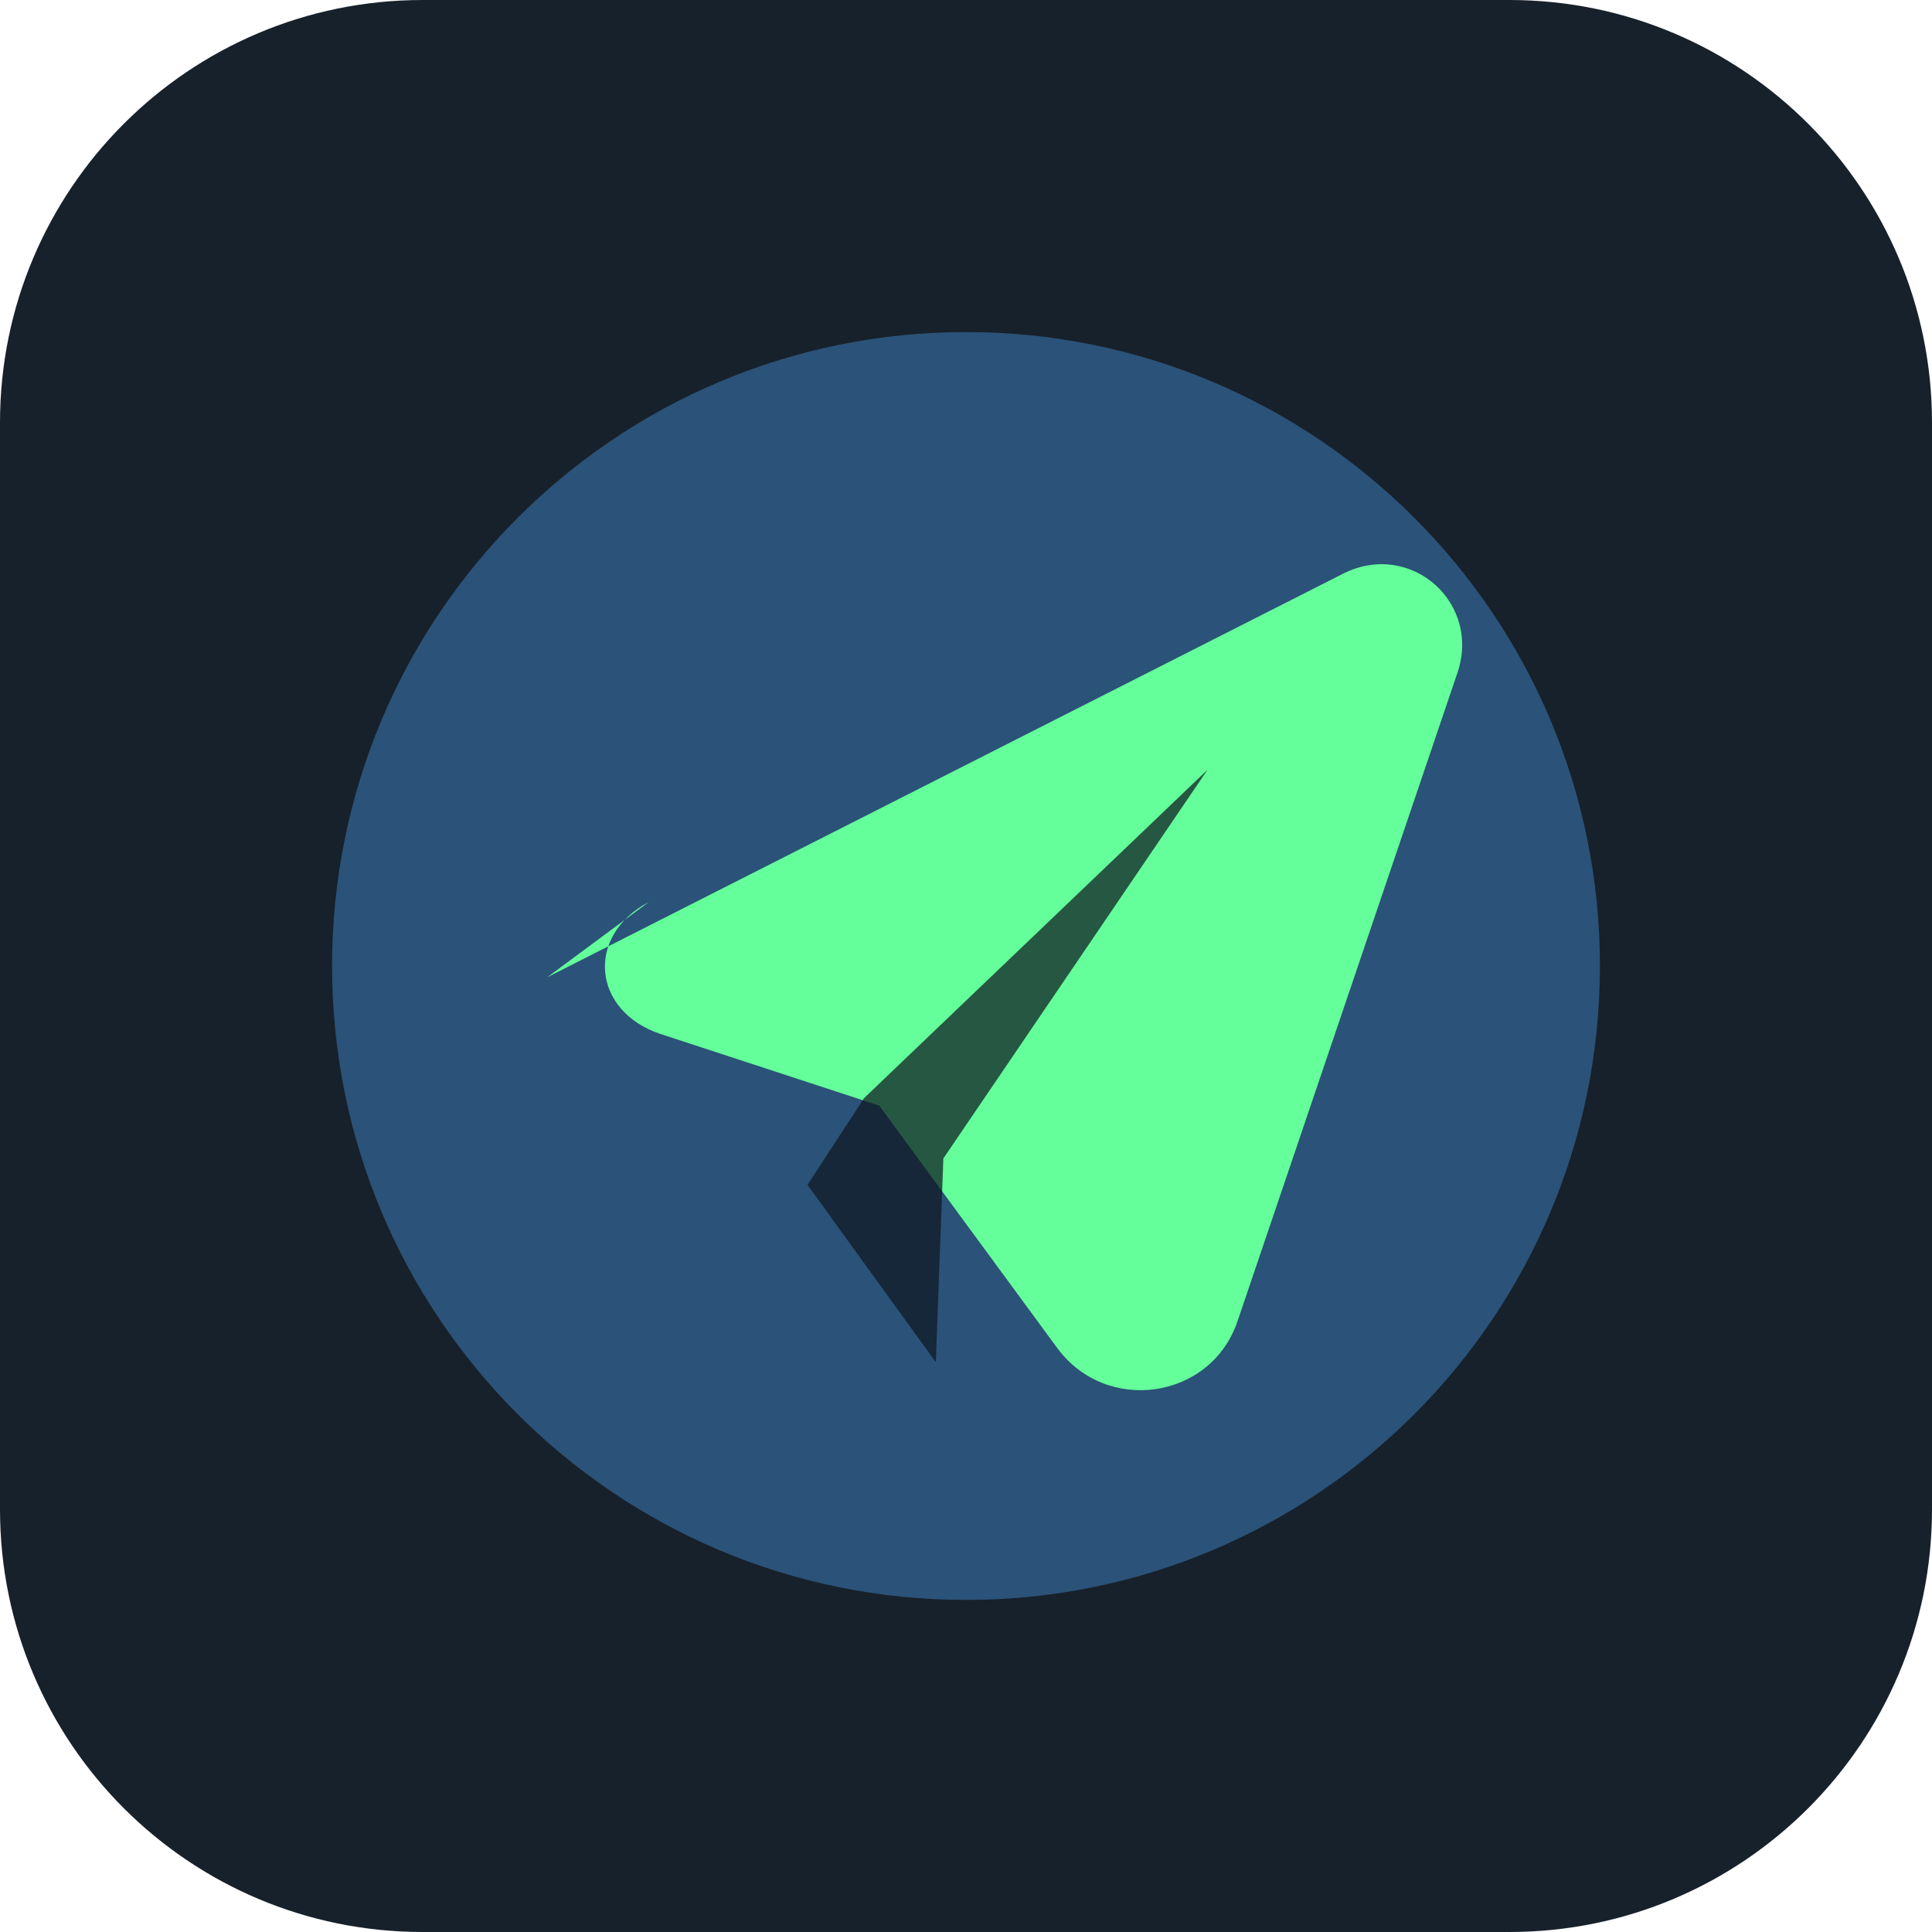
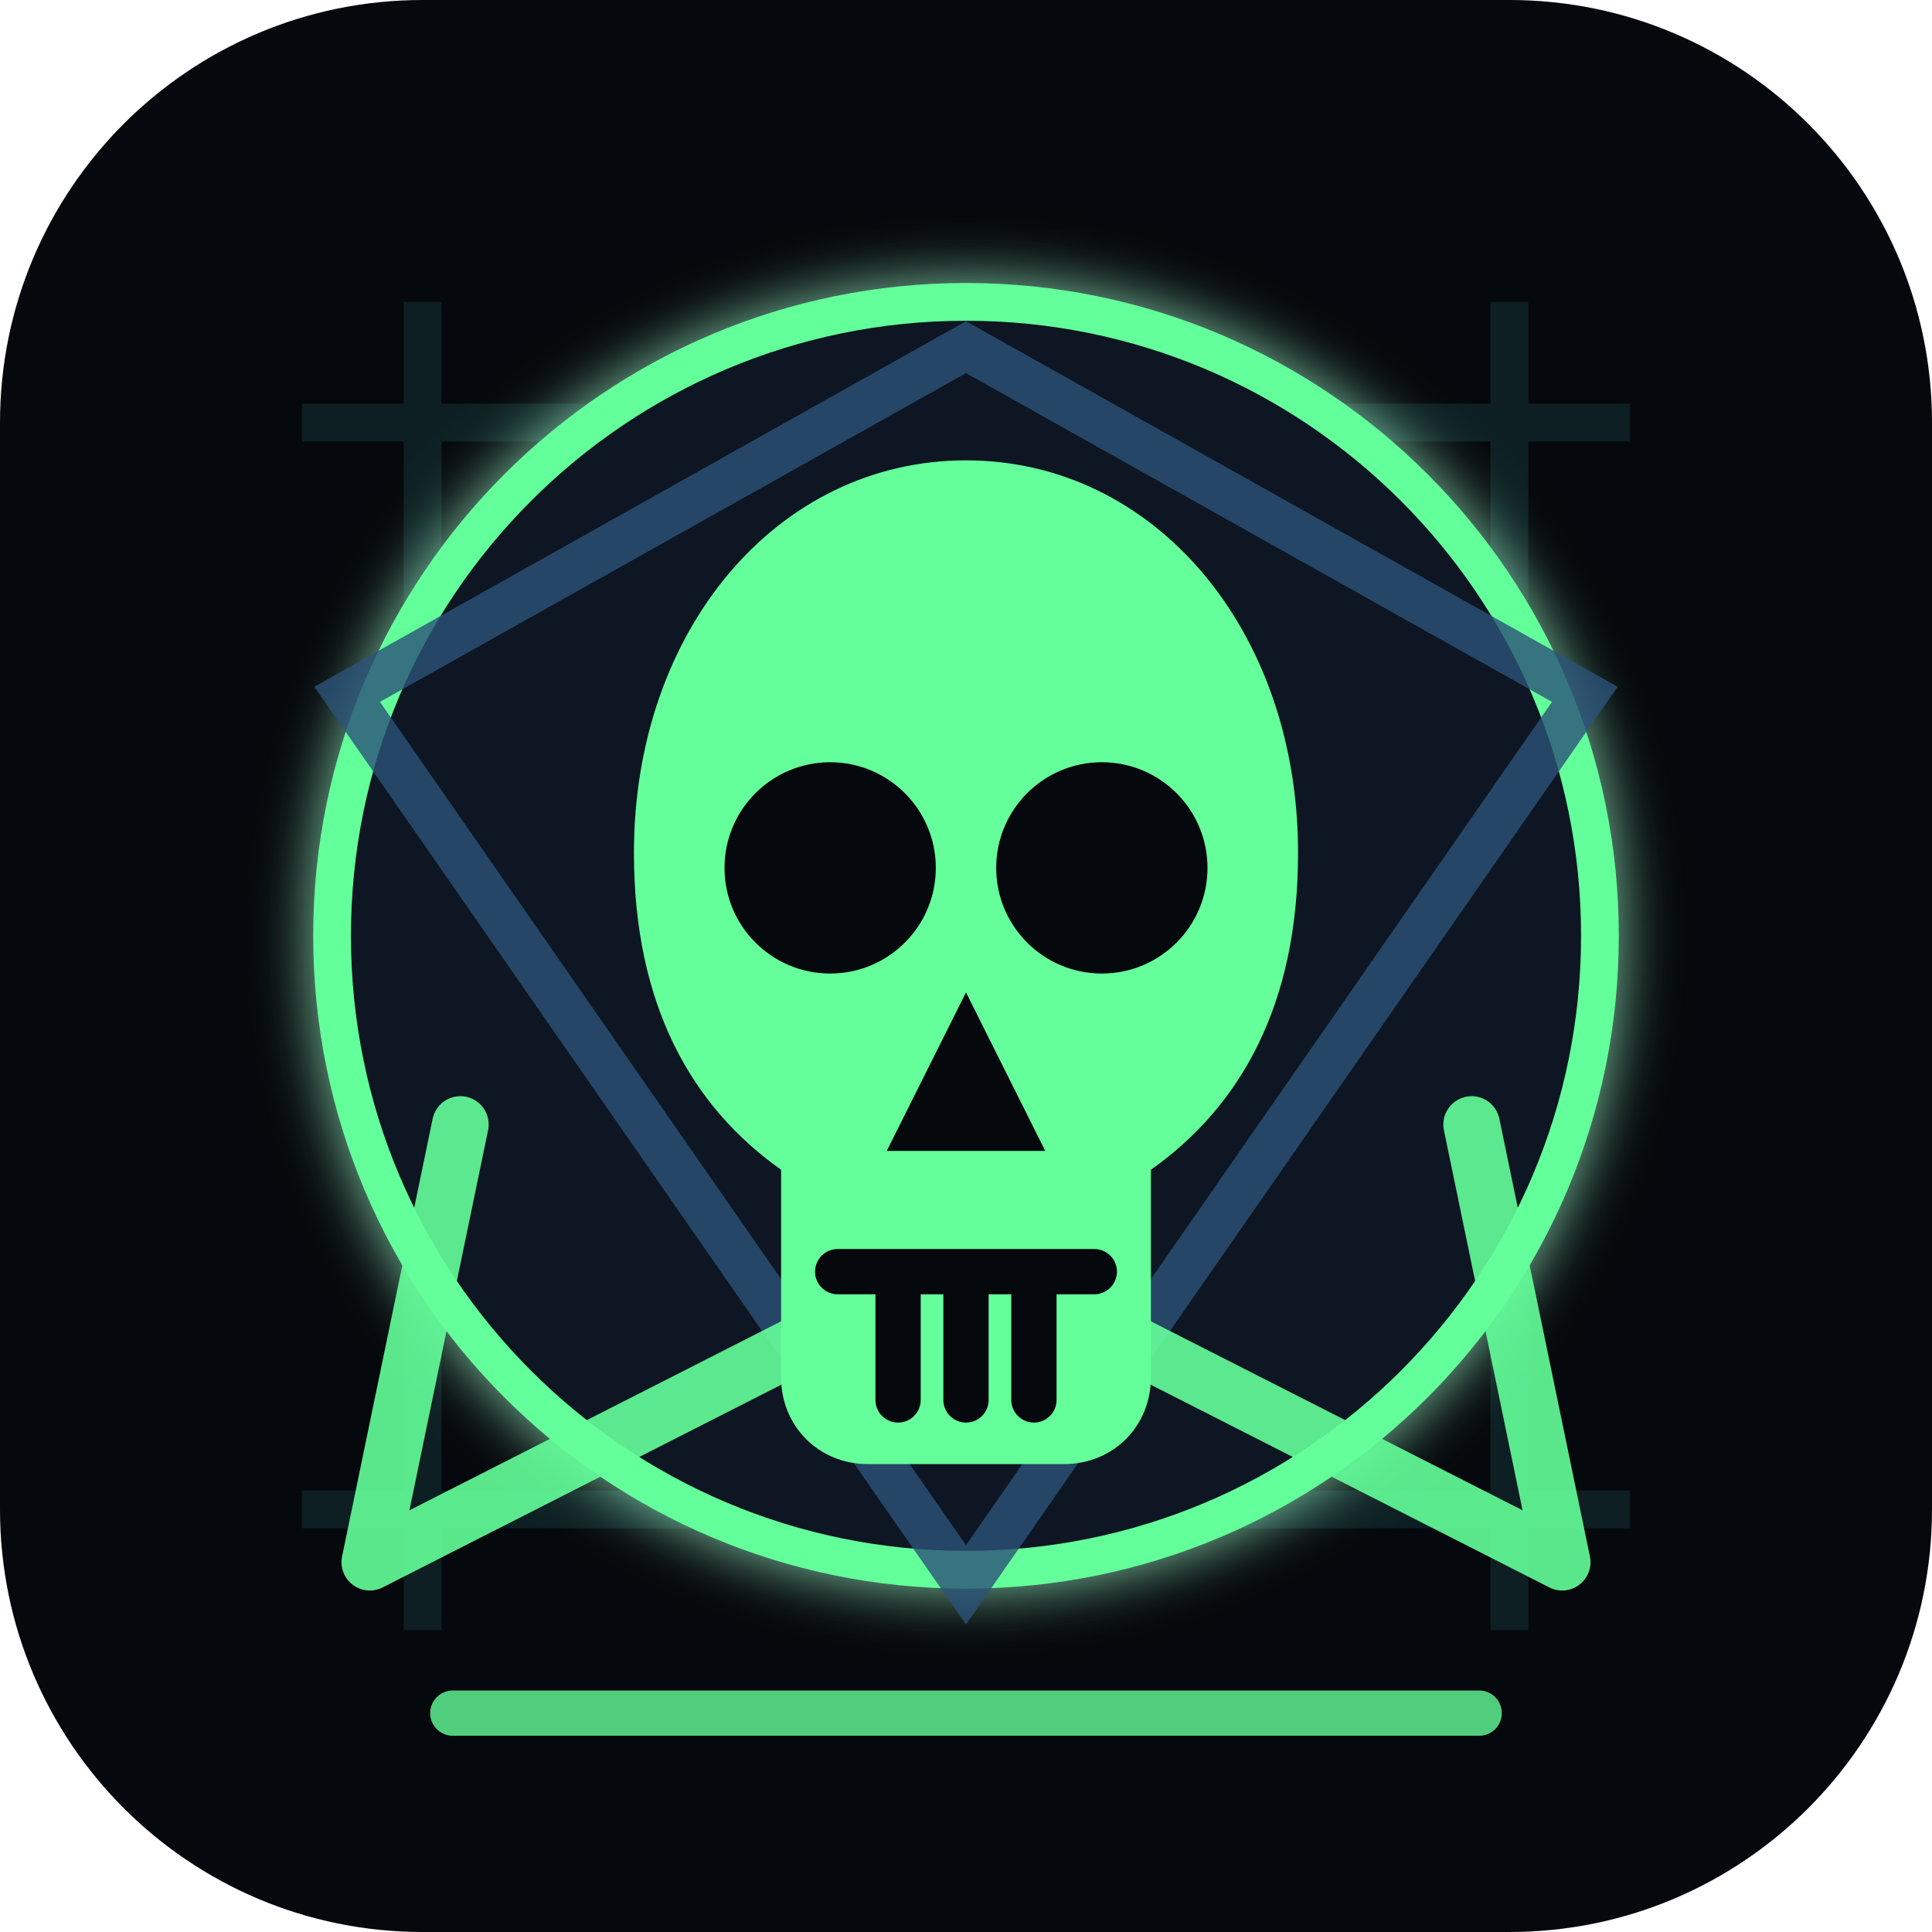
- <svg xmlns="http://www.w3.org/2000/svg" viewBox="0 0 512 512">
-   <rect width="512" height="512" rx="112" fill="#17212b" />
-   <circle cx="256" cy="256" r="168" fill="#2b5278" />
-   <path d="M145 259 356 152c18-9 37 8 30 27l-58 171c-7 21-35 25-48 7l-47-64-58-19c-18-6-20-26-3-35Z" fill="#64ff9a" />
-   <path d="m229 291 91-87-70 103-2 54-34-47 15-23Z" fill="#0e1621" opacity=".72" />
+ <svg xmlns="http://www.w3.org/2000/svg" viewBox="0 0 512 512" role="img" aria-label="EPIC skull gram logo">
+   <defs>
+     <filter id="glow" x="-35%" y="-35%" width="170%" height="170%">
+       <feGaussianBlur stdDeviation="8" result="blur" />
+       <feColorMatrix in="blur" type="matrix" values="0 0 0 0 0.36 0 0 0 0 1 0 0 0 0 0.62 0 0 0 .8 0" />
+       <feBlend in="SourceGraphic" />
+     </filter>
+   </defs>
+   <rect width="512" height="512" rx="112" fill="#05080c" />
+   <path d="M80 112h352M80 400h352M112 80v352M400 80v352" stroke="#143236" stroke-width="10" opacity=".55" />
+   <circle cx="256" cy="248" r="168" fill="#101821" stroke="#64ff9a" stroke-width="10" filter="url(#glow)" />
+   <path d="M256 92 92 184l164 236 164-236L256 92Z" fill="none" stroke="#2b5278" stroke-width="12" opacity=".8" />
+   <path d="M168 226c0-59 38-104 88-104s88 45 88 104c0 40-15 67-39 84v55c0 13-10 23-23 23h-52c-13 0-23-10-23-23v-55c-24-17-39-44-39-84Z" fill="#64ff9a" />
+   <circle cx="220" cy="230" r="28" fill="#05080c" />
+   <circle cx="292" cy="230" r="28" fill="#05080c" />
+   <path d="m256 263-21 42h42l-21-42Z" fill="#05080c" />
+   <path d="M222 337h68M238 337v34M256 337v34M274 337v34" stroke="#05080c" stroke-width="12" stroke-linecap="round" />
+   <path d="M122 298 98 414l118-60M390 298l24 116-118-60" fill="none" stroke="#64ff9a" stroke-width="15" stroke-linecap="round" stroke-linejoin="round" opacity=".9" />
+   <path d="M120 454h272" stroke="#64ff9a" stroke-width="12" stroke-linecap="round" opacity=".8" />
</svg>
